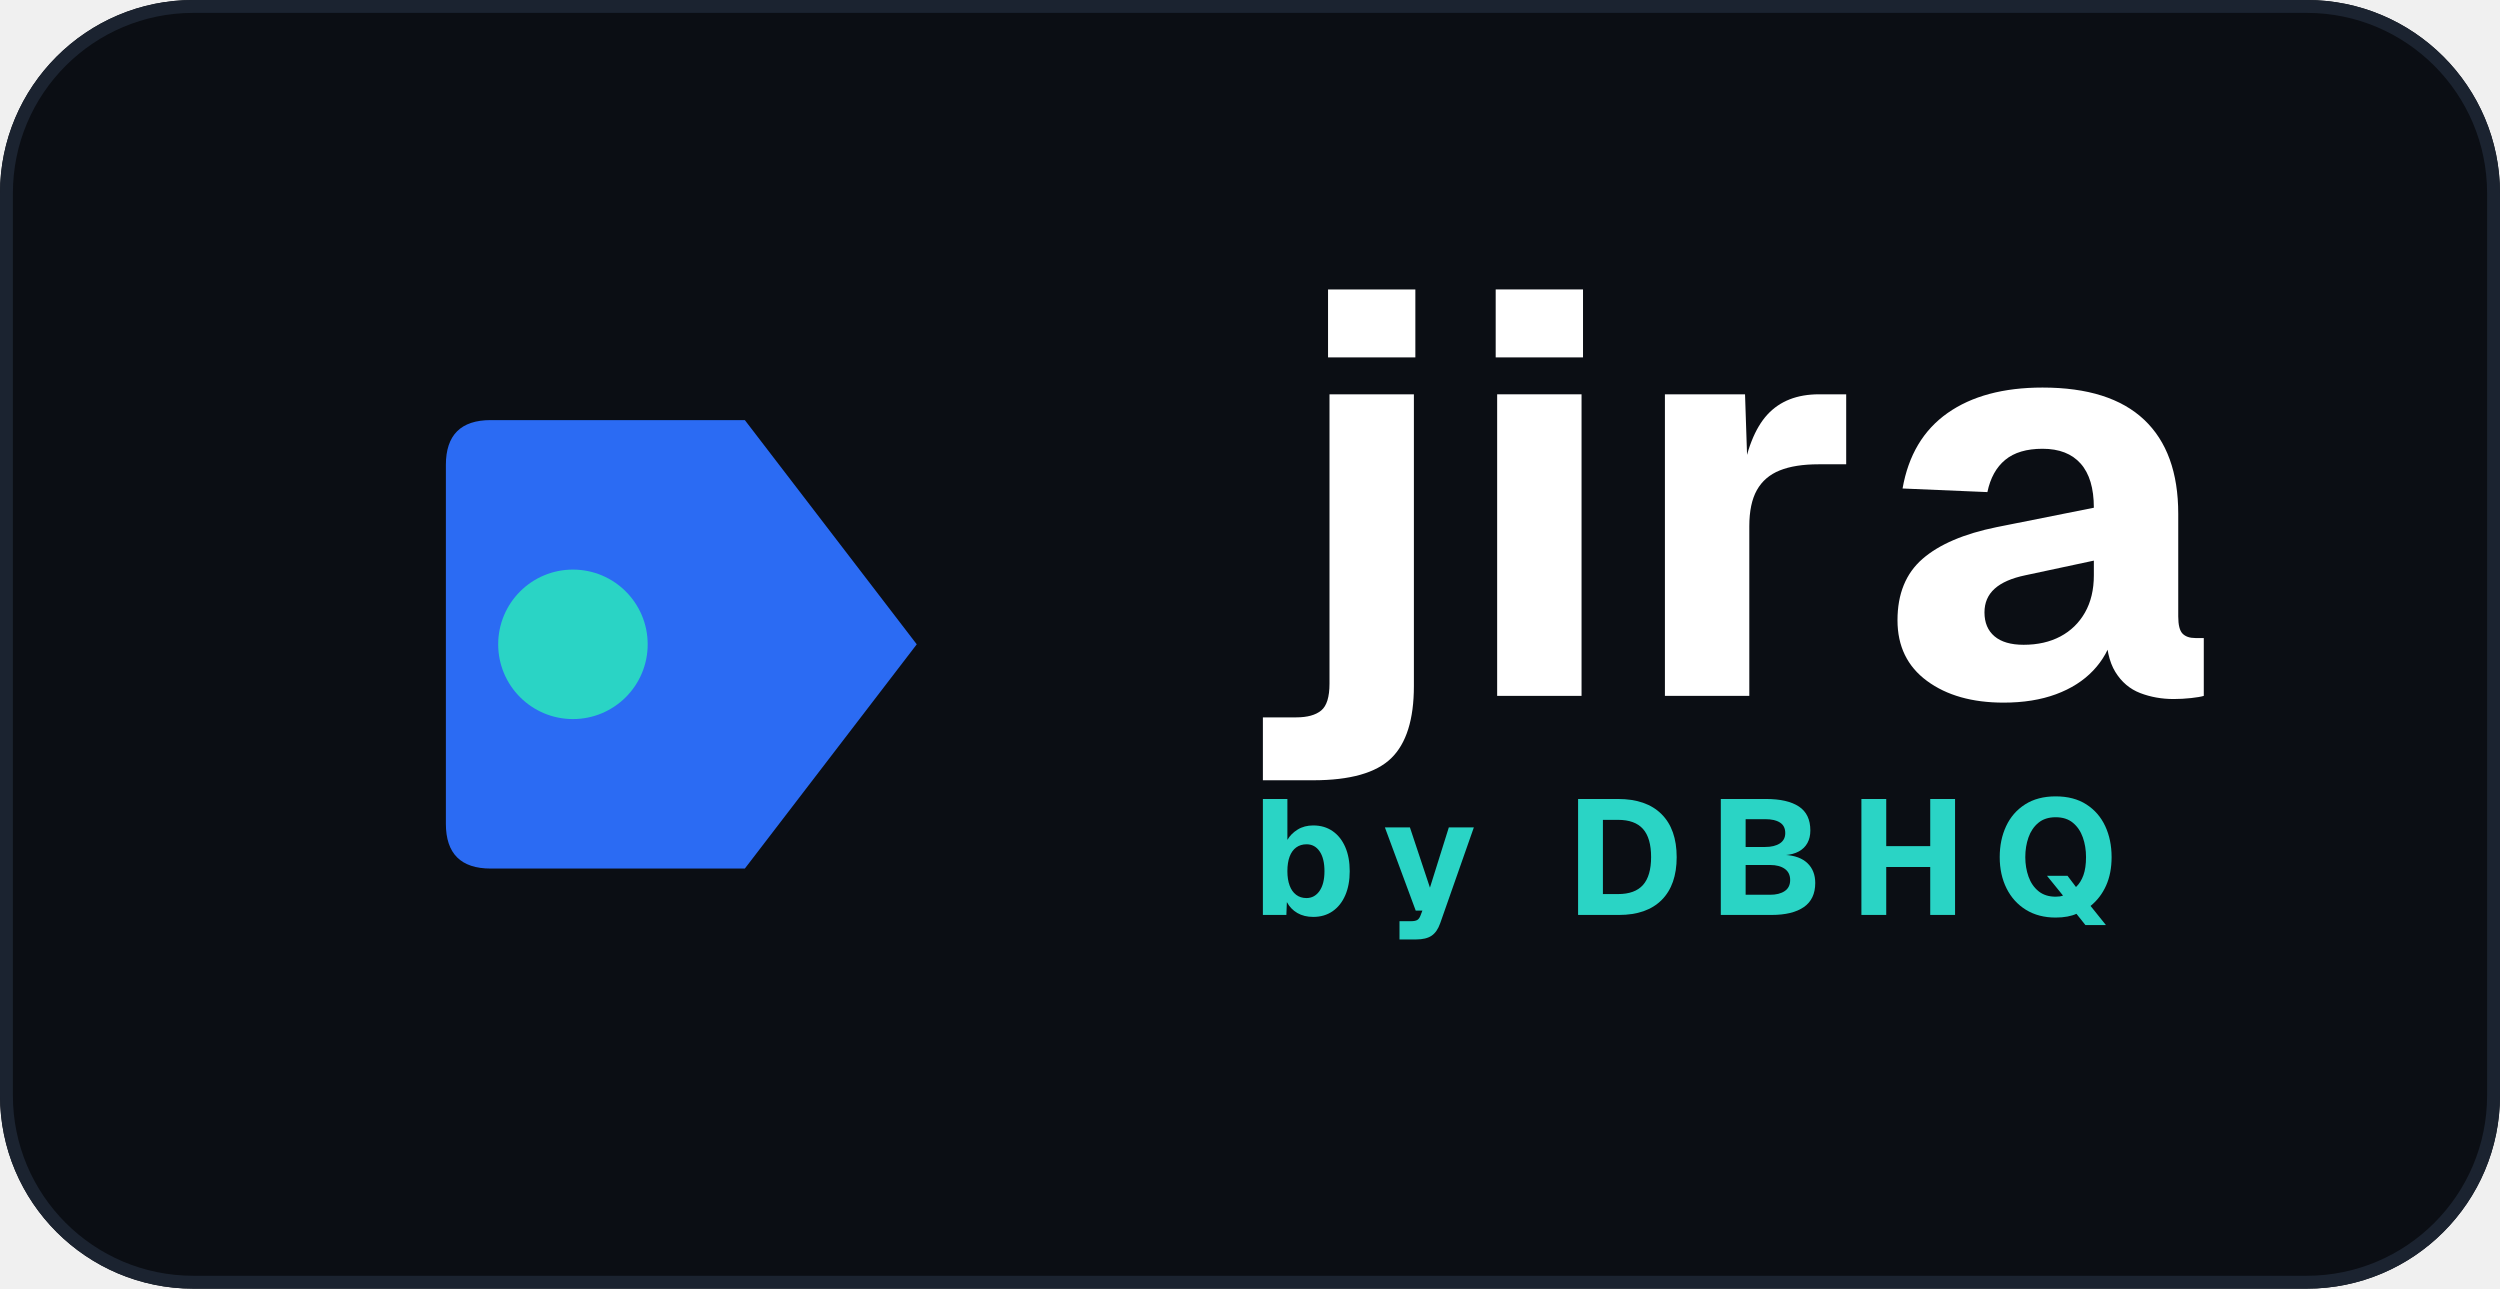
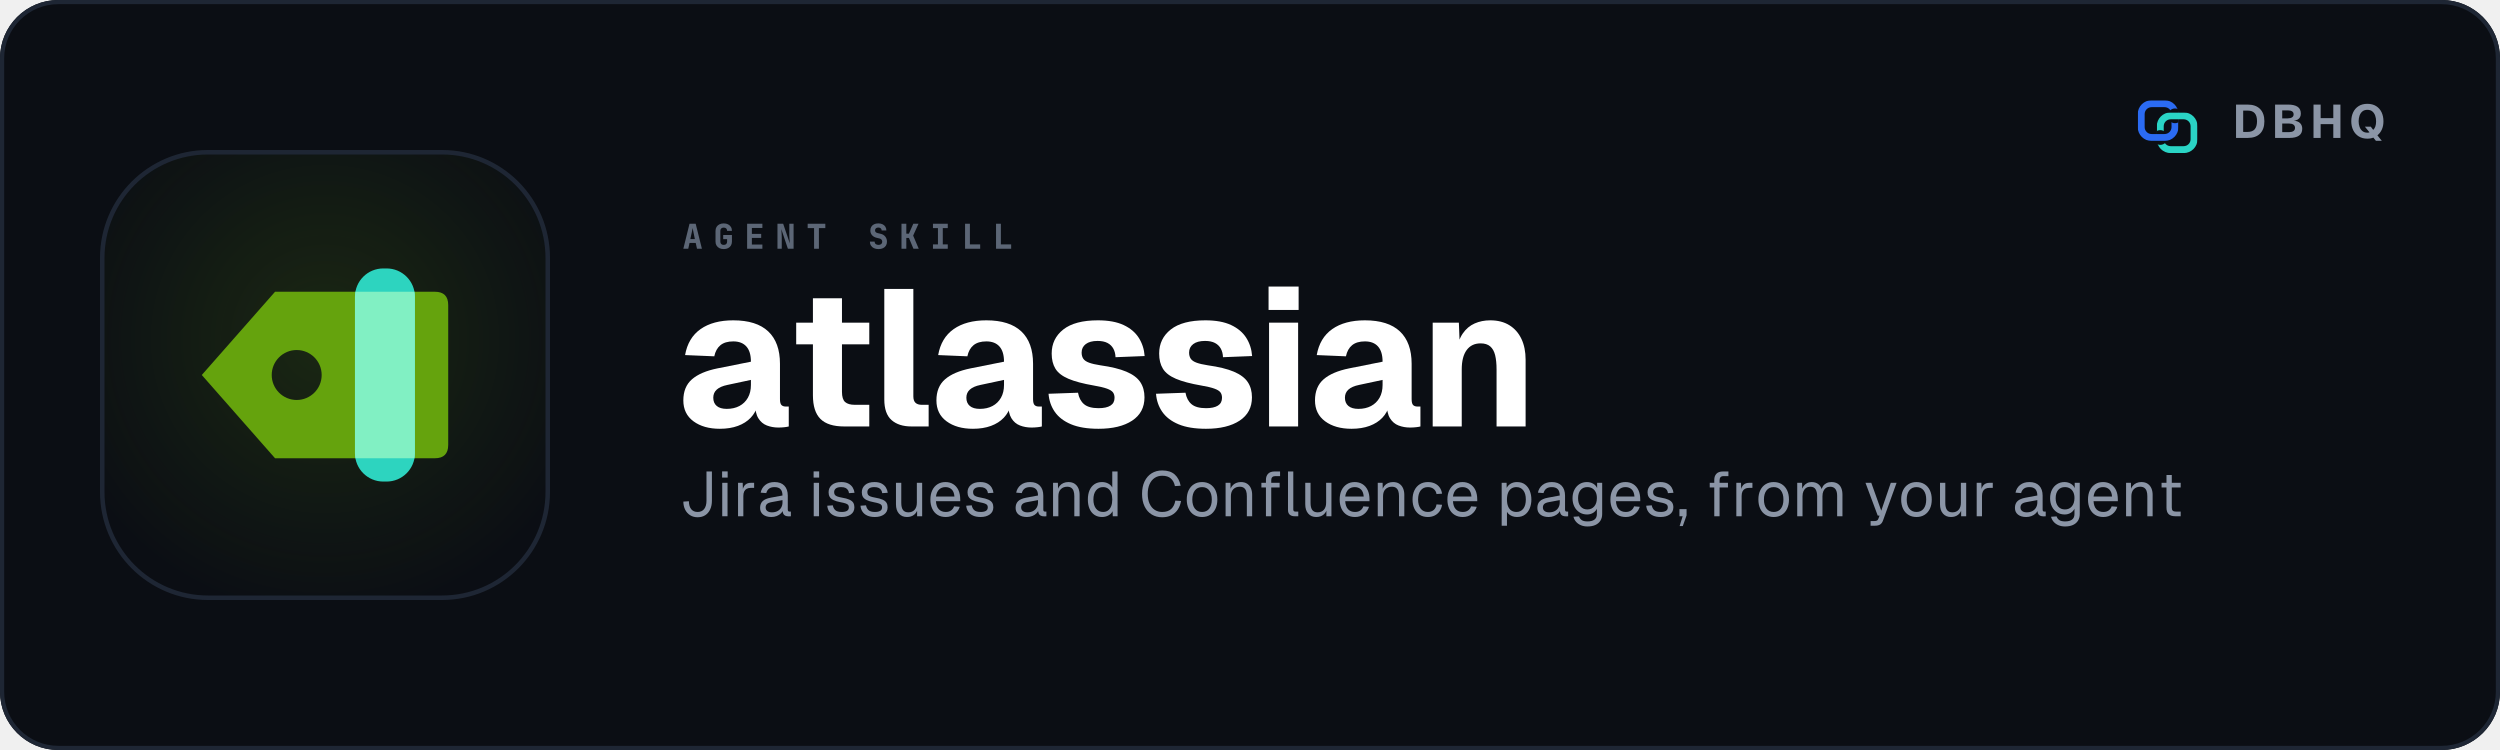
- <svg xmlns="http://www.w3.org/2000/svg" width="388" height="200" viewBox="0 0 388 200">
-   <rect width="388" height="200" rx="30" fill="#0B0E14" />
-   <rect x="1" y="1" width="386" height="198" rx="29" fill="none" stroke="#1B2330" stroke-width="2" />
-   <g transform="translate(46,42.0) scale(0.58)">
-     <path d="M52,40 H120 L166,100 L120,160 H52 Q40,160 40,148 V52 Q40,40 52,40 Z" fill="#2B6BF3" />
-     <circle cx="74" cy="100" r="20" fill="#2AD4C5" />
-   </g>
-   <g transform="translate(196,108)">
-     <g fill="#FFFFFF" transform="translate(0.227,0) scale(0.08732,-0.08732)">
-       <g transform="translate(0.00,0)">
-         <path d="M-2.6 -150V-38.202H56.599Q86.199 -38.202 100.999 -26.002Q115.799 -13.802 115.799 21.598V536H265.797V17.598Q265.797 -71.601 225.497 -110.8Q185.197 -150 86.798 -150ZM113.199 601.6V722.4H268.396V601.6Z" />
-       </g>
-       <g transform="translate(348.18,0)">
+ <svg xmlns="http://www.w3.org/2000/svg" viewBox="0 0 1200 360" width="1200" height="360">
+   <path d="M28,0 H1172 A28,28 0 0 1 1200,28 V332 A28,28 0 0 1 1172,360 H28 A28,28 0 0 1 0,332 V28 A28,28 0 0 1 28,0 Z" fill="#0B0E14" />
+   <path d="M28,1 H1172 A27,27 0 0 1 1199,28 V332 A27,27 0 0 1 1172,359 H28 A27,27 0 0 1 1,332 V28 A27,27 0 0 1 28,1 Z" fill="none" stroke="#1E2634" stroke-width="2" />
+   <g transform="translate(48,72.0) scale(1.08)">
+     <defs>
+       <radialGradient id="bloom-5624" cx="0.5" cy="0.42" r="0.62">
+         <stop offset="0" stop-color="#65A30D" stop-opacity="0.172" />
+         <stop offset="1" stop-color="#65A30D" stop-opacity="0" />
+       </radialGradient>
+     </defs>
+     <path d="M48,0 H152 A48,48 0 0 1 200,48 V152 A48,48 0 0 1 152,200 H48 A48,48 0 0 1 0,152 V48 A48,48 0 0 1 48,0 Z" fill="#0B0E14" />
+     <path d="M48,0 H152 A48,48 0 0 1 200,48 V152 A48,48 0 0 1 152,200 H48 A48,48 0 0 1 0,152 V48 A48,48 0 0 1 48,0 Z" fill="url(#bloom-5624)" />
+     <path d="M48,1 H152 A47,47 0 0 1 199,48 V152 A47,47 0 0 1 152,199 H48 A47,47 0 0 1 1,152 V48 A47,47 0 0 1 48,1 Z" fill="none" stroke="#1E2634" stroke-width="2" />
+     <g transform="translate(26.0,26.0) scale(0.74)">
+       <defs>
+         <clipPath id="clip-5624">
+           <path fill-rule="evenodd" d="M26,100 L70,50 H166 Q174,50 174,58 V142 Q174,150 166,150 H70 Z M98,100 A15,15 0 1,1 68,100 A15,15 0 1,1 98,100 Z" fill="#000" />
+         </clipPath>
+       </defs>
+       <g>
+         <path fill-rule="evenodd" d="M26,100 L70,50 H166 Q174,50 174,58 V142 Q174,150 166,150 H70 Z M98,100 A15,15 0 1,1 68,100 A15,15 0 1,1 98,100 Z" fill="#65A30D" />
+       </g>
+       <path d="M135,36 H137 A17,17 0 0 1 154,53 V147 A17,17 0 0 1 137,164 H135 A17,17 0 0 1 118,147 V53 A17,17 0 0 1 135,36 Z" fill="#2DD4BF" />
+       <g clip-path="url(#clip-5624)">
+         <path d="M135,36 H137 A17,17 0 0 1 154,53 V147 A17,17 0 0 1 137,164 H135 A17,17 0 0 1 118,147 V53 A17,17 0 0 1 135,36 Z" fill="#81F0C3" />
+       </g>
+     </g>
+   </g>
+   <g transform="translate(328,119.4)">
+     <g fill="#5C6676" transform="translate(-0.473,0) scale(0.01644,-0.01644)">
+       <g transform="translate(0.00,0)">
+         <path d="M28.766 0 209.423 730H389.029L571.234 0H427.573L390.615 169.368H209.535L172.577 0ZM233.481 282.74H365.67L327.506 466.122Q319.151 508.038 311.425 546.367Q303.699 584.695 300 604.49Q296.301 584.695 289.425 546.791Q282.548 508.887 273.343 467.122Z" />
+       </g>
+       <g transform="translate(904.17,0)">
+         <path d="M304.425 -10Q232.054 -10 178.034 17.123Q124.013 44.247 94.115 93.446Q64.218 142.644 64.218 208.494V521.506Q64.218 588.356 94.115 637.054Q124.013 685.753 178.034 712.877Q232.054 740 304.425 740Q376.795 740 430.316 712.801Q483.837 685.603 513.659 637.096Q543.481 588.59 543.481 521.506H402.519Q402.519 568.218 376.656 592.799Q350.793 617.381 303.842 617.381Q256.891 617.381 231.035 592.702Q205.18 568.023 205.18 521.657V208.494Q205.18 162.697 231.035 137.583Q256.891 112.468 303.842 112.468Q350.793 112.468 376.656 137.583Q402.519 162.697 402.519 208.494V281.314H288.494V401.535H543.481V208.494Q543.481 142.442 513.659 93.42Q483.837 44.397 430.316 17.199Q376.795 -10 304.425 -10Z" />
+       </g>
+       <g transform="translate(1808.33,0)">
+         <path d="M83.013 0V730H528.494V607.23H221.276V433.891H493.494V316.519H221.276V122.77H528.494V0Z" />
+       </g>
+       <g transform="translate(2712.50,0)">
+         <path d="M64.519 0V730H231.234L425.356 155.962Q422.506 191.154 418.732 237.847Q414.958 284.539 412.609 331.834Q410.26 379.129 410.26 413.43V730H535.481V0H368.766L176.494 574.038Q179.343 543.243 182.192 500.373Q185.042 457.503 187.391 413.181Q189.74 368.858 189.74 333.557V0Z" />
+       </g>
+       <g transform="translate(3616.67,0)">
+         <path d="M229.519 0V602.984H42.26V730H557.74V602.984H370.481V0Z" />
+       </g>
+       <g transform="translate(4520.83,0)">
+         <path d="" />
+       </g>
+       <g transform="translate(5425.00,0)">
+         <path d="M302.301 -10Q226.356 -10 169.609 16.699Q112.862 43.397 81.814 92.596Q50.766 141.795 50.766 208.494H188.33Q188.33 164.481 219.261 138.475Q250.192 112.468 302.301 112.468Q353.26 112.468 382.191 137.851Q411.122 163.234 411.122 205.096Q411.122 238.054 392.293 263.76Q373.465 289.465 337.109 298.067L244.795 320.573Q161.356 340.573 112.513 397.17Q63.67 453.766 63.67 532.26Q63.67 596.205 91.793 642.753Q119.917 689.301 172.437 714.651Q224.958 740 296.151 740Q368.343 740 420.939 714.651Q473.535 689.301 502.659 642.828Q531.782 596.356 531.782 533.41H394.218Q394.218 573.218 367.862 596.224Q341.506 619.23 296.151 619.23Q251.644 619.23 226.289 596.649Q200.933 574.067 200.933 536.808Q200.933 506.151 219.46 486.569Q237.987 466.987 271.891 458.535L367.205 435.878Q451.247 416.728 500.24 354.433Q549.234 292.138 549.234 205.096Q549.234 140.247 519.186 91.548Q489.138 42.849 433.542 16.425Q377.946 -10 302.301 -10Z" />
+       </g>
+       <g transform="translate(6329.17,0)">
+         <path d="M69.067 0V730H210.029V439.782H285.753L413.779 730H566.138L409.77 383.946L572.74 0H417.929L286.151 316.615H210.029V0Z" />
+       </g>
+       <g transform="translate(7233.33,0)">
+         <path d="M83.766 0V127.016H229.368V602.984H83.766V730H516.234V602.984H370.632V127.016H516.234V0Z" />
+       </g>
+       <g transform="translate(8137.50,0)">
+         <path d="M117.26 0V730H258.221V127.016H558.494V0Z" />
+       </g>
+       <g transform="translate(9041.67,0)">
+         <path d="M117.26 0V730H258.221V127.016H558.494V0Z" />
+       </g>
+     </g>
+   </g>
+   <g transform="translate(328,204.7)">
+     <g fill="#FFFFFF" transform="translate(-3.421,0) scale(0.09296,-0.09296)">
+       <g transform="translate(0.00,0)">
+         <path d="M225.4 -12Q141.6 -12 89.2 26.6Q36.8 65.2 36.8 134.4Q36.8 204.8 81.3 243.5Q125.8 282.2 213.4 300L385.801 334.4Q385.801 386.4 362.4 412.801Q339 439.201 294.599 439.201Q252.199 439.201 228.298 419.501Q204.398 399.801 196.598 362.2L45.8 368.6Q61.4 457.4 125.8 502.7Q190.2 548 294.599 548Q414.598 548 475.198 490.8Q535.798 433.6 535.798 323.6V141.199Q535.798 118.399 543.498 110.599Q551.198 102.799 566.198 102.799H581.198V0Q574.198 -2.2 558.598 -3.9Q542.999 -5.6 527.599 -5.6Q495.799 -5.6 468.199 5Q440.599 15.6 423.999 42.5Q407.4 69.4 407.4 118.4L419.8 108Q410.4 72.2 384.6 45Q358.8 17.8 318.5 2.9Q278.2 -12 225.4 -12ZM260.999 90.799Q298.399 90.799 326.3 105.599Q354.2 120.399 370 148.1Q385.801 175.8 385.801 214.4V240.401L264.198 214.4Q227.598 206.8 209.498 190.5Q191.398 174.2 191.398 148.4Q191.398 120.999 209.198 105.899Q226.998 90.799 260.999 90.799Z" />
+       </g>
+       <g transform="translate(578.94,0)">
+         <path d="M288.399 0Q205 0 166 38.7Q127 77.4 127 161.199V661.8H276.998V178.798Q276.998 140.398 293.298 126.098Q309.598 111.798 343.198 111.798H417.998V0ZM40.601 424.201V536H417.998V424.201Z" />
+       </g>
+       <g transform="translate(1008.88,0)">
+         <path d="M205.599 0Q140.4 0 103 33Q65.601 65.999 65.601 139.598V710H215.598V155.598Q215.598 132.398 226.798 122.098Q237.998 111.798 258.797 111.798H294.598V0Z" />
+       </g>
+       <g transform="translate(1306.82,0)">
+         <path d="M225.4 -12Q141.6 -12 89.2 26.6Q36.8 65.2 36.8 134.4Q36.8 204.8 81.3 243.5Q125.8 282.2 213.4 300L385.801 334.4Q385.801 386.4 362.4 412.801Q339 439.201 294.599 439.201Q252.199 439.201 228.298 419.501Q204.398 399.801 196.598 362.2L45.8 368.6Q61.4 457.4 125.8 502.7Q190.2 548 294.599 548Q414.598 548 475.198 490.8Q535.798 433.6 535.798 323.6V141.199Q535.798 118.399 543.498 110.599Q551.198 102.799 566.198 102.799H581.198V0Q574.198 -2.2 558.598 -3.9Q542.999 -5.6 527.599 -5.6Q495.799 -5.6 468.199 5Q440.599 15.6 423.999 42.5Q407.4 69.4 407.4 118.4L419.8 108Q410.4 72.2 384.6 45Q358.8 17.8 318.5 2.9Q278.2 -12 225.4 -12ZM260.999 90.799Q298.399 90.799 326.3 105.599Q354.2 120.399 370 148.1Q385.801 175.8 385.801 214.4V240.401L264.198 214.4Q227.598 206.8 209.498 190.5Q191.398 174.2 191.398 148.4Q191.398 120.999 209.198 105.899Q226.998 90.799 260.999 90.799Z" />
+       </g>
+       <g transform="translate(1885.76,0)">
+         <path d="M294.599 -12Q208.4 -12 152.9 11.3Q97.4 34.6 69.1 75.4Q40.8 116.2 36.8 168.8L188.998 174.2Q195.798 135.8 220.098 115.099Q244.398 94.399 295.199 94.399Q335.4 94.399 356.5 107.699Q377.6 120.999 377.6 148Q377.6 164.8 369.6 175.8Q361.6 186.8 338.7 195.2Q315.8 203.6 271.399 211.2Q187.2 225.8 139.5 246.2Q91.8 266.6 72.4 298.1Q53 329.6 53 376.4Q53 453.4 113 500.7Q173 548 291.799 548Q372.599 548 424.298 523.8Q475.998 499.6 502.598 457.9Q529.198 416.2 532.998 363.6L382.6 357.6Q381.8 382.6 371.5 401.6Q361.2 420.601 341.2 431.101Q321.199 441.601 289.799 441.601Q250.198 441.601 228.898 425.301Q207.598 409 207.598 381.6Q207.598 362.2 216.298 349.6Q224.998 337 246.398 329.199Q267.798 321.399 304.199 315.799Q388.798 303.999 438.798 282.799Q488.798 261.599 510.498 229.099Q532.198 196.599 532.198 150.4Q532.198 72 468.498 30Q404.798 -12 294.599 -12Z" />
+       </g>
+       <g transform="translate(2440.70,0)">
+         <path d="M294.599 -12Q208.4 -12 152.9 11.3Q97.4 34.6 69.1 75.4Q40.8 116.2 36.8 168.8L188.998 174.2Q195.798 135.8 220.098 115.099Q244.398 94.399 295.199 94.399Q335.4 94.399 356.5 107.699Q377.6 120.999 377.6 148Q377.6 164.8 369.6 175.8Q361.6 186.8 338.7 195.2Q315.8 203.6 271.399 211.2Q187.2 225.8 139.5 246.2Q91.8 266.6 72.4 298.1Q53 329.6 53 376.4Q53 453.4 113 500.7Q173 548 291.799 548Q372.599 548 424.298 523.8Q475.998 499.6 502.598 457.9Q529.198 416.2 532.998 363.6L382.6 357.6Q381.8 382.6 371.5 401.6Q361.2 420.601 341.2 431.101Q321.199 441.601 289.799 441.601Q250.198 441.601 228.898 425.301Q207.598 409 207.598 381.6Q207.598 362.2 216.298 349.6Q224.998 337 246.398 329.199Q267.798 321.399 304.199 315.799Q388.798 303.999 438.798 282.799Q488.798 261.599 510.498 229.099Q532.198 196.599 532.198 150.4Q532.198 72 468.498 30Q404.798 -12 294.599 -12Z" />
+       </g>
+       <g transform="translate(2995.64,0)">
        <path d="M65.601 0V536H215.598V0ZM63.001 601.6V722.4H218.198V601.6Z" />
      </g>
-       <g transform="translate(646.35,0)">
-         <path d="M65.601 0V536H207.998L213.198 380.401L201.598 382.801Q214.598 464 247.798 500Q280.998 536 339.398 536H387.798V411.602H338.598Q296.798 411.602 269.698 400.701Q242.598 389.801 229.098 365.801Q215.598 341.801 215.598 301.401V0Z" />
-       </g>
-       <g transform="translate(1088.53,0)">
+       <g transform="translate(3261.58,0)">
        <path d="M225.4 -12Q141.6 -12 89.2 26.6Q36.8 65.2 36.8 134.4Q36.8 204.8 81.3 243.5Q125.8 282.2 213.4 300L385.801 334.4Q385.801 386.4 362.4 412.801Q339 439.201 294.599 439.201Q252.199 439.201 228.298 419.501Q204.398 399.801 196.598 362.2L45.8 368.6Q61.4 457.4 125.8 502.7Q190.2 548 294.599 548Q414.598 548 475.198 490.8Q535.798 433.6 535.798 323.6V141.199Q535.798 118.399 543.498 110.599Q551.198 102.799 566.198 102.799H581.198V0Q574.198 -2.2 558.598 -3.9Q542.999 -5.6 527.599 -5.6Q495.799 -5.6 468.199 5Q440.599 15.6 423.999 42.5Q407.4 69.4 407.4 118.4L419.8 108Q410.4 72.2 384.6 45Q358.8 17.8 318.5 2.9Q278.2 -12 225.4 -12ZM260.999 90.799Q298.399 90.799 326.3 105.599Q354.2 120.399 370 148.1Q385.801 175.8 385.801 214.4V240.401L264.198 214.4Q227.598 206.8 209.498 190.5Q191.398 174.2 191.398 148.4Q191.398 120.999 209.198 105.899Q226.998 90.799 260.999 90.799Z" />
      </g>
-     </g>
-   </g>
-   <g transform="translate(196,142)">
-     <g fill="#2AD4C5" transform="translate(-1.663,0) scale(0.02535,-0.02535)">
-       <g transform="translate(0.00,0)">
-         <path d="M373.998 -12Q317.798 -12 276.598 11.9Q235.398 35.8 212.398 78.8L209.398 0H65.601V710H215.598V459.6Q237.398 497.4 278.198 522.7Q318.998 548 373.998 548Q442.198 548 492.298 513.4Q542.398 478.8 569.798 415.9Q597.198 353 597.198 268Q597.198 183 569.798 120.1Q542.398 57.2 492.298 22.6Q442.198 -12 373.998 -12ZM332.399 103.399Q382 103.399 412.3 146.799Q442.601 190.199 442.601 268Q442.601 346.2 412.9 389.401Q383.2 432.601 333.199 432.601Q296.199 432.601 269.599 413.301Q242.998 394.001 229.298 357.201Q215.598 320.4 215.598 268Q215.598 217 229.298 179.999Q242.998 142.999 269.399 123.199Q295.799 103.399 332.399 103.399Z" />
-       </g>
-       <g transform="translate(791.78,0)">
-         <path d="M110.2 -150V-38.202H181.399Q206.999 -38.202 219.299 -30.602Q231.599 -23.001 238.599 -4.001L250.4 26.799H209.4L20.8 536H173.998L296.599 167.197L412.2 536H565.398L359.398 -50.801Q340.798 -104 306.898 -127Q272.998 -150 212.198 -150Z" />
-       </g>
-       <g transform="translate(1535.56,0)">
-         <path d="" />
-       </g>
-       <g transform="translate(1921.33,0)">
+       <g transform="translate(3840.52,0)">
+         <path d="M65.601 0V536H200.798L206.798 378.801L188.398 383.601Q195.999 443.8 220.699 479.7Q245.399 515.6 282.099 531.8Q318.798 548 362.798 548Q420.798 548 461.498 522.8Q502.198 497.6 523.798 452.1Q545.398 406.6 545.398 344.6V0H395.401V294.801Q395.401 337.801 388.101 367.701Q380.801 397.601 362.7 413.302Q344.6 429.002 313 429.002Q266.399 429.002 240.998 394.401Q215.598 359.801 215.598 294.801V0Z" />
+       </g>
+     </g>
+   </g>
+   <g transform="translate(328,247.8)">
+     <g fill="#8B95A6" transform="translate(-2.029,0) scale(0.03028,-0.03028)">
+       <g transform="translate(0.00,0)">
+         <path d="M293 -16Q227 -16 176.0 15.5Q125 47 96.5 103.0Q68 159 67 232L155 238Q156 156 192.0 112.0Q228 68 293 68Q361 68 397.5 115.0Q434 162 434 248V710H520V248Q520 167 492.0 107.5Q464 48 413.5 16.0Q363 -16 293 -16Z" />
+       </g>
+       <g transform="translate(603.60,0)">
+         <path d="M80 0V530H164V0ZM78 613V711H166V613Z" />
+       </g>
+       <g transform="translate(854.21,0)">
+         <path d="M80 0V530H154L158 396L150 399Q160 467 193.5 498.5Q227 530 283 530H335V450H284Q244 450 217.5 435.5Q191 421 177.5 392.5Q164 364 164 320V0Z" />
+       </g>
+       <g transform="translate(1239.81,0)">
+         <path d="M223 -12Q141 -12 92.5 26.0Q44 64 44 132Q44 200 84.0 239.0Q124 278 211 294L399 329Q399 396 367.5 429.0Q336 462 273 462Q218 462 186.0 437.5Q154 413 142 367L53 374Q68 449 125.5 495.5Q183 542 273 542Q375 542 429.0 484.5Q483 427 483 326V107Q483 89 489.5 81.5Q496 74 511 74H532V0Q528 -1 519.0 -1.5Q510 -2 500 -2Q464 -2 441.5 9.5Q419 21 409.0 45.5Q399 70 399 110L409 108Q402 74 375.0 46.5Q348 19 308.0 3.5Q268 -12 223 -12ZM231 62Q284 62 321.5 82.5Q359 103 379.0 138.5Q399 174 399 218V256L227 224Q173 214 152.5 193.5Q132 173 132 140Q132 103 158.5 82.5Q185 62 231 62Z" />
+       </g>
+       <g transform="translate(1797.42,0)">
+         <path d="" />
+       </g>
+       <g transform="translate(2054.02,0)">
+         <path d="M80 0V530H164V0ZM78 613V711H166V613Z" />
+       </g>
+       <g transform="translate(2304.63,0)">
+         <path d="M273 -12Q200 -12 150.5 11.0Q101 34 74.5 74.5Q48 115 44 167L132 173Q140 125 171.5 96.5Q203 68 273 68Q327 68 356.5 85.5Q386 103 386 142Q386 163 376.5 177.0Q367 191 339.0 201.5Q311 212 257 222Q183 236 141.0 257.0Q99 278 82.0 308.0Q65 338 65 380Q65 451 117.5 496.5Q170 542 266 542Q336 542 380.5 517.5Q425 493 448.0 454.0Q471 415 476 372L388 366Q386 391 373.0 413.0Q360 435 334.0 448.5Q308 462 264 462Q207 462 180.0 440.0Q153 418 153 384Q153 358 163.5 341.5Q174 325 200.5 314.5Q227 304 273 296Q351 283 395.0 263.0Q439 243 456.5 213.5Q474 184 474 142Q474 69 417.5 28.5Q361 -12 273 -12Z" />
+       </g>
+       <g transform="translate(2831.23,0)">
+         <path d="M273 -12Q200 -12 150.5 11.0Q101 34 74.5 74.5Q48 115 44 167L132 173Q140 125 171.5 96.5Q203 68 273 68Q327 68 356.5 85.5Q386 103 386 142Q386 163 376.5 177.0Q367 191 339.0 201.5Q311 212 257 222Q183 236 141.0 257.0Q99 278 82.0 308.0Q65 338 65 380Q65 451 117.5 496.5Q170 542 266 542Q336 542 380.5 517.5Q425 493 448.0 454.0Q471 415 476 372L388 366Q386 391 373.0 413.0Q360 435 334.0 448.5Q308 462 264 462Q207 462 180.0 440.0Q153 418 153 384Q153 358 163.5 341.5Q174 325 200.5 314.5Q227 304 273 296Q351 283 395.0 263.0Q439 243 456.5 213.5Q474 184 474 142Q474 69 417.5 28.5Q361 -12 273 -12Z" />
+       </g>
+       <g transform="translate(3357.84,0)">
+         <path d="M254 -12Q175 -12 127.5 41.5Q80 95 80 189V530H164V212Q164 135 191.5 98.5Q219 62 276 62Q339 62 375.0 102.5Q411 143 411 214V530H495V0H415V131L428 124Q412 59 367.0 23.5Q322 -12 254 -12Z" />
+       </g>
+       <g transform="translate(3939.44,0)">
+         <path d="M287 -12Q212 -12 157.5 22.0Q103 56 73.5 118.5Q44 181 44 265Q44 349 73.5 411.0Q103 473 156.5 507.5Q210 542 283 542Q352 542 405.0 509.5Q458 477 487.5 415.0Q517 353 517 264V239H132Q137 154 177.5 111.0Q218 68 287 68Q339 68 372.5 92.5Q406 117 419 157L509 150Q488 79 429.5 33.5Q371 -12 287 -12ZM132 313H425Q419 390 380.5 426.0Q342 462 283 462Q222 462 182.5 424.5Q143 387 132 313Z" />
+       </g>
+       <g transform="translate(4507.05,0)">
+         <path d="M273 -12Q200 -12 150.5 11.0Q101 34 74.5 74.5Q48 115 44 167L132 173Q140 125 171.5 96.5Q203 68 273 68Q327 68 356.5 85.5Q386 103 386 142Q386 163 376.5 177.0Q367 191 339.0 201.5Q311 212 257 222Q183 236 141.0 257.0Q99 278 82.0 308.0Q65 338 65 380Q65 451 117.5 496.5Q170 542 266 542Q336 542 380.5 517.5Q425 493 448.0 454.0Q471 415 476 372L388 366Q386 391 373.0 413.0Q360 435 334.0 448.5Q308 462 264 462Q207 462 180.0 440.0Q153 418 153 384Q153 358 163.5 341.5Q174 325 200.5 314.5Q227 304 273 296Q351 283 395.0 263.0Q439 243 456.5 213.5Q474 184 474 142Q474 69 417.5 28.5Q361 -12 273 -12Z" />
+       </g>
+       <g transform="translate(5033.65,0)">
+         <path d="" />
+       </g>
+       <g transform="translate(5290.26,0)">
+         <path d="M223 -12Q141 -12 92.5 26.0Q44 64 44 132Q44 200 84.0 239.0Q124 278 211 294L399 329Q399 396 367.5 429.0Q336 462 273 462Q218 462 186.0 437.5Q154 413 142 367L53 374Q68 449 125.5 495.5Q183 542 273 542Q375 542 429.0 484.5Q483 427 483 326V107Q483 89 489.5 81.5Q496 74 511 74H532V0Q528 -1 519.0 -1.5Q510 -2 500 -2Q464 -2 441.5 9.5Q419 21 409.0 45.5Q399 70 399 110L409 108Q402 74 375.0 46.5Q348 19 308.0 3.5Q268 -12 223 -12ZM231 62Q284 62 321.5 82.5Q359 103 379.0 138.5Q399 174 399 218V256L227 224Q173 214 152.5 193.5Q132 173 132 140Q132 103 158.5 82.5Q185 62 231 62Z" />
+       </g>
+       <g transform="translate(5847.86,0)">
+         <path d="M80 0V530H157L160 395L150 404Q160 451 185.0 481.5Q210 512 245.5 527.0Q281 542 322 542Q383 542 422.5 515.0Q462 488 481.5 442.5Q501 397 501 341V0H417V317Q417 366 405.5 399.5Q394 433 369.0 450.5Q344 468 304 468Q243 468 203.5 429.5Q164 391 164 317V0Z" />
+       </g>
+       <g transform="translate(6435.47,0)">
+         <path d="M268 -12Q199 -12 148.5 22.0Q98 56 71.0 118.0Q44 180 44 265Q44 350 71.0 412.0Q98 474 148.5 508.0Q199 542 268 542Q321 542 365.0 519.5Q409 497 431 456V710H515V0H439L436 80Q414 37 369.0 12.5Q324 -12 268 -12ZM285 68Q332 68 364.5 92.0Q397 116 414.0 160.5Q431 205 431 265Q431 327 414.0 371.0Q397 415 364.5 438.5Q332 462 285 462Q215 462 173.5 409.5Q132 357 132 265Q132 174 173.5 121.0Q215 68 285 68Z" />
+       </g>
+       <g transform="translate(7037.07,0)">
+         <path d="" />
+       </g>
+       <g transform="translate(7293.67,0)">
+         <path d="M364 -16Q269 -16 197.0 28.5Q125 73 85.0 156.0Q45 239 45 354Q45 469 85.0 552.5Q125 636 197.0 681.0Q269 726 364 726Q493 726 564.0 661.0Q635 596 657 484L566 478Q551 554 502.0 598.0Q453 642 364 642Q296 642 244.5 607.5Q193 573 164.0 508.5Q135 444 135 354Q135 264 164.0 200.0Q193 136 244.5 102.0Q296 68 364 68Q457 68 508.0 116.5Q559 165 572 248L663 242Q650 165 612.0 107.0Q574 49 511.5 16.5Q449 -16 364 -16Z" />
+       </g>
+       <g transform="translate(8003.28,0)">
+         <path d="M287 -12Q214 -12 159.0 22.0Q104 56 74.0 118.5Q44 181 44 265Q44 350 74.0 412.0Q104 474 159.0 508.0Q214 542 287 542Q360 542 414.5 508.0Q469 474 499.0 412.0Q529 350 529 265Q529 181 499.0 118.5Q469 56 414.5 22.0Q360 -12 287 -12ZM287 68Q360 68 400.5 120.5Q441 173 441 265Q441 357 400.5 409.5Q360 462 287 462Q214 462 173.0 409.5Q132 357 132 265Q132 173 173.0 120.5Q214 68 287 68Z" />
+       </g>
+       <g transform="translate(8582.88,0)">
+         <path d="M80 0V530H157L160 395L150 404Q160 451 185.0 481.5Q210 512 245.5 527.0Q281 542 322 542Q383 542 422.5 515.0Q462 488 481.5 442.5Q501 397 501 341V0H417V317Q417 366 405.5 399.5Q394 433 369.0 450.5Q344 468 304 468Q243 468 203.5 429.5Q164 391 164 317V0Z" />
+       </g>
+       <g transform="translate(9170.49,0)">
+         <path d="M132 0V578Q132 637 166.0 673.5Q200 710 272 710H356V636H278Q247 636 231.5 619.0Q216 602 216 572V0ZM60 456V530H349V456Z" />
+       </g>
+       <g transform="translate(9572.09,0)">
+         <path d="M184 0Q138 0 109.0 24.0Q80 48 80 100V710H164V107Q164 91 172.5 82.5Q181 74 197 74H243V0Z" />
+       </g>
+       <g transform="translate(9845.70,0)">
+         <path d="M254 -12Q175 -12 127.5 41.5Q80 95 80 189V530H164V212Q164 135 191.5 98.5Q219 62 276 62Q339 62 375.0 102.5Q411 143 411 214V530H495V0H415V131L428 124Q412 59 367.0 23.5Q322 -12 254 -12Z" />
+       </g>
+       <g transform="translate(10427.30,0)">
+         <path d="M287 -12Q212 -12 157.5 22.0Q103 56 73.5 118.5Q44 181 44 265Q44 349 73.5 411.0Q103 473 156.5 507.5Q210 542 283 542Q352 542 405.0 509.5Q458 477 487.5 415.0Q517 353 517 264V239H132Q137 154 177.5 111.0Q218 68 287 68Q339 68 372.5 92.5Q406 117 419 157L509 150Q488 79 429.5 33.5Q371 -12 287 -12ZM132 313H425Q419 390 380.5 426.0Q342 462 283 462Q222 462 182.5 424.5Q143 387 132 313Z" />
+       </g>
+       <g transform="translate(10994.91,0)">
+         <path d="M80 0V530H157L160 395L150 404Q160 451 185.0 481.5Q210 512 245.5 527.0Q281 542 322 542Q383 542 422.5 515.0Q462 488 481.5 442.5Q501 397 501 341V0H417V317Q417 366 405.5 399.5Q394 433 369.0 450.5Q344 468 304 468Q243 468 203.5 429.5Q164 391 164 317V0Z" />
+       </g>
+       <g transform="translate(11582.51,0)">
+         <path d="M287 -12Q213 -12 158.5 22.0Q104 56 74.0 118.5Q44 181 44 265Q44 349 74.0 411.0Q104 473 158.5 507.5Q213 542 287 542Q348 542 395.5 520.5Q443 499 473.0 458.0Q503 417 512 358L424 352Q415 405 378.0 433.5Q341 462 287 462Q214 462 173.0 409.5Q132 357 132 265Q132 173 173.0 120.5Q214 68 287 68Q341 68 378.0 98.0Q415 128 424 188L512 182Q503 123 473.0 79.5Q443 36 395.5 12.0Q348 -12 287 -12Z" />
+       </g>
+       <g transform="translate(12135.12,0)">
+         <path d="M287 -12Q212 -12 157.5 22.0Q103 56 73.5 118.5Q44 181 44 265Q44 349 73.5 411.0Q103 473 156.5 507.5Q210 542 283 542Q352 542 405.0 509.5Q458 477 487.5 415.0Q517 353 517 264V239H132Q137 154 177.5 111.0Q218 68 287 68Q339 68 372.5 92.5Q406 117 419 157L509 150Q488 79 429.5 33.5Q371 -12 287 -12ZM132 313H425Q419 390 380.5 426.0Q342 462 283 462Q222 462 182.5 424.5Q143 387 132 313Z" />
+       </g>
+       <g transform="translate(12702.72,0)">
+         <path d="" />
+       </g>
+       <g transform="translate(12959.33,0)">
+         <path d="M80 -150V530H158L160 416L148 422Q168 481 214.5 511.5Q261 542 322 542Q401 542 451.5 503.0Q502 464 526.5 401.0Q551 338 551 265Q551 192 526.5 129.0Q502 66 451.5 27.0Q401 -12 322 -12Q281 -12 245.5 2.0Q210 16 185.5 41.0Q161 66 152 100L164 114V-150ZM314 68Q383 68 423.0 120.0Q463 172 463 265Q463 358 423.0 410.0Q383 462 314 462Q268 462 234.5 440.0Q201 418 182.5 374.0Q164 330 164 265Q164 200 182.0 156.0Q200 112 234.0 90.0Q268 68 314 68Z" />
+       </g>
+       <g transform="translate(13560.93,0)">
+         <path d="M223 -12Q141 -12 92.5 26.0Q44 64 44 132Q44 200 84.0 239.0Q124 278 211 294L399 329Q399 396 367.5 429.0Q336 462 273 462Q218 462 186.0 437.5Q154 413 142 367L53 374Q68 449 125.5 495.5Q183 542 273 542Q375 542 429.0 484.5Q483 427 483 326V107Q483 89 489.5 81.5Q496 74 511 74H532V0Q528 -1 519.0 -1.5Q510 -2 500 -2Q464 -2 441.5 9.5Q419 21 409.0 45.5Q399 70 399 110L409 108Q402 74 375.0 46.5Q348 19 308.0 3.5Q268 -12 223 -12ZM231 62Q284 62 321.5 82.5Q359 103 379.0 138.5Q399 174 399 218V256L227 224Q173 214 152.5 193.5Q132 173 132 140Q132 103 158.5 82.5Q185 62 231 62Z" />
+       </g>
+       <g transform="translate(14118.53,0)">
+         <path d="M281 -162Q224 -162 178.0 -143.0Q132 -124 101.0 -89.0Q70 -54 59 -8L147 -2Q159 -39 189.5 -60.5Q220 -82 281 -82Q353 -82 391.5 -53.0Q430 -24 430 34V120Q411 78 369.0 53.0Q327 28 275 28Q208 28 155.5 61.0Q103 94 73.5 152.0Q44 210 44 285Q44 361 73.0 418.5Q102 476 153.5 509.0Q205 542 271 542Q327 542 371.5 516.0Q416 490 434 446V530H514V36Q514 -26 486.0 -70.5Q458 -115 406.0 -138.5Q354 -162 281 -162ZM279 108Q347 108 388.0 155.5Q429 203 430 285Q431 340 412.5 379.5Q394 419 359.5 440.5Q325 462 279 462Q209 462 170.5 414.5Q132 367 132 285Q132 203 171.5 155.5Q211 108 279 108Z" />
+       </g>
+       <g transform="translate(14719.14,0)">
+         <path d="M287 -12Q212 -12 157.5 22.0Q103 56 73.5 118.5Q44 181 44 265Q44 349 73.5 411.0Q103 473 156.5 507.5Q210 542 283 542Q352 542 405.0 509.5Q458 477 487.5 415.0Q517 353 517 264V239H132Q137 154 177.5 111.0Q218 68 287 68Q339 68 372.5 92.5Q406 117 419 157L509 150Q488 79 429.5 33.5Q371 -12 287 -12ZM132 313H425Q419 390 380.5 426.0Q342 462 283 462Q222 462 182.5 424.5Q143 387 132 313Z" />
+       </g>
+       <g transform="translate(15286.74,0)">
+         <path d="M273 -12Q200 -12 150.5 11.0Q101 34 74.5 74.5Q48 115 44 167L132 173Q140 125 171.5 96.5Q203 68 273 68Q327 68 356.5 85.5Q386 103 386 142Q386 163 376.5 177.0Q367 191 339.0 201.5Q311 212 257 222Q183 236 141.0 257.0Q99 278 82.0 308.0Q65 338 65 380Q65 451 117.5 496.5Q170 542 266 542Q336 542 380.5 517.5Q425 493 448.0 454.0Q471 415 476 372L388 366Q386 391 373.0 413.0Q360 435 334.0 448.5Q308 462 264 462Q207 462 180.0 440.0Q153 418 153 384Q153 358 163.5 341.5Q174 325 200.5 314.5Q227 304 273 296Q351 283 395.0 263.0Q439 243 456.5 213.5Q474 184 474 142Q474 69 417.5 28.5Q361 -12 273 -12Z" />
+       </g>
+       <g transform="translate(15813.35,0)">
+         <path d="M47 -156 95 0H44V113H157V14L97 -156Z" />
+       </g>
+       <g transform="translate(16020.95,0)">
+         <path d="" />
+       </g>
+       <g transform="translate(16277.56,0)">
+         <path d="M132 0V578Q132 637 166.0 673.5Q200 710 272 710H356V636H278Q247 636 231.5 619.0Q216 602 216 572V0ZM60 456V530H349V456Z" />
+       </g>
+       <g transform="translate(16679.16,0)">
+         <path d="M80 0V530H154L158 396L150 399Q160 467 193.5 498.5Q227 530 283 530H335V450H284Q244 450 217.5 435.5Q191 421 177.5 392.5Q164 364 164 320V0Z" />
+       </g>
+       <g transform="translate(17064.77,0)">
+         <path d="M287 -12Q214 -12 159.0 22.0Q104 56 74.0 118.5Q44 181 44 265Q44 350 74.0 412.0Q104 474 159.0 508.0Q214 542 287 542Q360 542 414.5 508.0Q469 474 499.0 412.0Q529 350 529 265Q529 181 499.0 118.5Q469 56 414.5 22.0Q360 -12 287 -12ZM287 68Q360 68 400.5 120.5Q441 173 441 265Q441 357 400.5 409.5Q360 462 287 462Q214 462 173.0 409.5Q132 357 132 265Q132 173 173.0 120.5Q214 68 287 68Z" />
+       </g>
+       <g transform="translate(17644.37,0)">
+         <path d="M80 0V530H157L160 396L148 400Q157 444 179.5 475.5Q202 507 235.0 524.5Q268 542 308 542Q377 542 420.5 504.0Q464 466 475 398L459 399Q467 445 488.5 476.5Q510 508 544.0 525.0Q578 542 622 542Q679 542 718.0 518.5Q757 495 777.0 450.0Q797 405 797 341V0H713V323Q713 395 685.0 431.5Q657 468 602 468Q565 468 537.5 450.0Q510 432 495.0 398.5Q480 365 480 317V0H396V317Q396 388 371.0 428.0Q346 468 287 468Q250 468 222.5 450.0Q195 432 179.5 398.0Q164 364 164 317V0Z" />
+       </g>
+       <g transform="translate(18527.98,0)">
+         <path d="" />
+       </g>
+       <g transform="translate(18784.58,0)">
+         <path d="M103 -150V-76H164Q192 -76 205.5 -67.5Q219 -59 226 -40L245 10H216L22 530H114L272 88L423 530H515L300 -67Q285 -110 255.0 -130.0Q225 -150 172 -150Z" />
+       </g>
+       <g transform="translate(19328.19,0)">
+         <path d="M287 -12Q214 -12 159.0 22.0Q104 56 74.0 118.5Q44 181 44 265Q44 350 74.0 412.0Q104 474 159.0 508.0Q214 542 287 542Q360 542 414.5 508.0Q469 474 499.0 412.0Q529 350 529 265Q529 181 499.0 118.5Q469 56 414.5 22.0Q360 -12 287 -12ZM287 68Q360 68 400.5 120.5Q441 173 441 265Q441 357 400.5 409.5Q360 462 287 462Q214 462 173.0 409.5Q132 357 132 265Q132 173 173.0 120.5Q214 68 287 68Z" />
+       </g>
+       <g transform="translate(19907.79,0)">
+         <path d="M254 -12Q175 -12 127.5 41.5Q80 95 80 189V530H164V212Q164 135 191.5 98.5Q219 62 276 62Q339 62 375.0 102.5Q411 143 411 214V530H495V0H415V131L428 124Q412 59 367.0 23.5Q322 -12 254 -12Z" />
+       </g>
+       <g transform="translate(20489.40,0)">
+         <path d="M80 0V530H154L158 396L150 399Q160 467 193.5 498.5Q227 530 283 530H335V450H284Q244 450 217.5 435.5Q191 421 177.5 392.5Q164 364 164 320V0Z" />
+       </g>
+       <g transform="translate(20875.00,0)">
+         <path d="" />
+       </g>
+       <g transform="translate(21131.60,0)">
+         <path d="M223 -12Q141 -12 92.5 26.0Q44 64 44 132Q44 200 84.0 239.0Q124 278 211 294L399 329Q399 396 367.5 429.0Q336 462 273 462Q218 462 186.0 437.5Q154 413 142 367L53 374Q68 449 125.5 495.5Q183 542 273 542Q375 542 429.0 484.5Q483 427 483 326V107Q483 89 489.5 81.5Q496 74 511 74H532V0Q528 -1 519.0 -1.5Q510 -2 500 -2Q464 -2 441.5 9.5Q419 21 409.0 45.5Q399 70 399 110L409 108Q402 74 375.0 46.5Q348 19 308.0 3.5Q268 -12 223 -12ZM231 62Q284 62 321.5 82.5Q359 103 379.0 138.5Q399 174 399 218V256L227 224Q173 214 152.5 193.5Q132 173 132 140Q132 103 158.5 82.5Q185 62 231 62Z" />
+       </g>
+       <g transform="translate(21689.21,0)">
+         <path d="M281 -162Q224 -162 178.0 -143.0Q132 -124 101.0 -89.0Q70 -54 59 -8L147 -2Q159 -39 189.5 -60.5Q220 -82 281 -82Q353 -82 391.5 -53.0Q430 -24 430 34V120Q411 78 369.0 53.0Q327 28 275 28Q208 28 155.5 61.0Q103 94 73.5 152.0Q44 210 44 285Q44 361 73.0 418.5Q102 476 153.5 509.0Q205 542 271 542Q327 542 371.5 516.0Q416 490 434 446V530H514V36Q514 -26 486.0 -70.5Q458 -115 406.0 -138.5Q354 -162 281 -162ZM279 108Q347 108 388.0 155.5Q429 203 430 285Q431 340 412.5 379.5Q394 419 359.5 440.5Q325 462 279 462Q209 462 170.5 414.5Q132 367 132 285Q132 203 171.5 155.5Q211 108 279 108Z" />
+       </g>
+       <g transform="translate(22289.81,0)">
+         <path d="M287 -12Q212 -12 157.5 22.0Q103 56 73.5 118.5Q44 181 44 265Q44 349 73.5 411.0Q103 473 156.5 507.5Q210 542 283 542Q352 542 405.0 509.5Q458 477 487.5 415.0Q517 353 517 264V239H132Q137 154 177.5 111.0Q218 68 287 68Q339 68 372.5 92.5Q406 117 419 157L509 150Q488 79 429.5 33.5Q371 -12 287 -12ZM132 313H425Q419 390 380.5 426.0Q342 462 283 462Q222 462 182.5 424.5Q143 387 132 313Z" />
+       </g>
+       <g transform="translate(22857.42,0)">
+         <path d="M80 0V530H157L160 395L150 404Q160 451 185.0 481.5Q210 512 245.5 527.0Q281 542 322 542Q383 542 422.5 515.0Q462 488 481.5 442.5Q501 397 501 341V0H417V317Q417 366 405.5 399.5Q394 433 369.0 450.5Q344 468 304 468Q243 468 203.5 429.5Q164 391 164 317V0Z" />
+       </g>
+       <g transform="translate(23445.02,0)">
+         <path d="M274 0Q202 0 167.5 33.0Q133 66 133 136V654H217V138Q217 102 233.0 88.0Q249 74 282 74H358V0ZM55 456V530H358V456Z" />
+       </g>
+     </g>
+   </g>
+   <g transform="translate(1019.659,40) scale(0.208)">
+     <defs>
+       <mask id="maendorse">
+         <rect width="200" height="200" fill="white" />
+         <circle cx="126" cy="88" r="17" fill="black" />
+       </mask>
+       <mask id="mbendorse">
+         <rect width="200" height="200" fill="white" />
+         <circle cx="92" cy="138" r="17" fill="black" />
+       </mask>
+     </defs>
+     <g transform="translate(-9,-13)">
+       <g mask="url(#maendorse)">
+         <rect x="48" y="60" width="78" height="78" rx="24" fill="none" stroke="#2B6BF3" stroke-width="16" />
+       </g>
+       <g mask="url(#mbendorse)">
+         <rect x="92" y="88" width="78" height="78" rx="24" fill="none" stroke="#2AD4C5" stroke-width="16" />
+       </g>
+     </g>
+   </g>
+   <g transform="translate(1073.3,66.2)">
+     <g fill="#8B95A6" transform="translate(-1.668,0) scale(0.02254,-0.02254)">
+       <g transform="translate(0.00,0)">
        <path d="M74.001 0V710H318.6Q491.599 710 584.599 617.5Q677.599 525 677.599 354Q677.599 184 586.099 92.0Q494.599 0 324.6 0ZM225.998 127.798H318.6Q422.001 127.798 471.501 183.599Q521.002 239.399 521.002 354.6Q521.002 470.601 471.501 526.401Q422.001 582.202 318.6 582.202H225.998Z" />
      </g>
-       <g transform="translate(2795.11,0)">
+       <g transform="translate(831.38,0)">
        <path d="M74.001 0V710H350.399Q482.399 710 552.299 663.7Q622.199 617.4 622.199 517.2Q622.199 473 604.299 440.4Q586.398 407.8 551.798 388.9Q517.198 370 467.998 366.4L467.598 367.6Q557.398 362.2 604.798 316.7Q652.199 271.2 652.199 195.6Q652.199 96.8 582.599 48.4Q512.999 0 384.4 0ZM225.998 123.598H376.6Q431.601 123.598 465.101 146.099Q498.601 168.599 498.601 213.799Q498.601 259 465.401 282.4Q432.201 305.801 376.6 305.801H225.998ZM225.998 416.199H345.6Q402 416.199 435.301 437.9Q468.601 459.6 468.601 501.201Q468.601 545.201 436.201 565.801Q403.801 586.402 345.6 586.402H225.998Z" />
      </g>
-       <g transform="translate(3655.89,0)">
+       <g transform="translate(1649.75,0)">
        <path d="M74.001 0V710H225.998V373.4L158.599 421.199H562.801L495.402 373.4V710H647.399V0H495.402V340.6L562.801 293.401H158.599L225.998 340.6V0Z" />
      </g>
-       <g transform="translate(4534.67,0)">
+       <g transform="translate(2486.12,0)">
        <path d="M566.599 -61.8 511.799 7Q488.999 -3.6 456.399 -9.8Q423.799 -16 384.599 -16Q279.599 -16 202.7 31.4Q125.8 78.8 83.9 162.5Q42 246.2 42 354Q42 459.8 81.3 543.8Q120.6 627.8 197.4 676.9Q274.2 726 384.599 726Q495.799 726 572.299 676.9Q648.799 627.8 687.898 543.8Q726.998 459.8 726.998 354Q726.998 255.4 693.498 180.3Q659.998 105.199 598.198 55.199L692.198 -61.8ZM384.599 111.798Q398.2 111.798 409.2 113.398Q420.2 114.998 429.6 118.598L331.4 239.799H456.999L509 170.997Q538.8 199.198 554.601 243.699Q570.401 288.199 570.401 354Q570.401 419.201 550.901 474.601Q531.401 530.001 490.4 564.102Q449.4 598.202 384.599 598.202Q319.799 598.202 278.698 564.102Q237.598 530.001 218.098 474.601Q198.597 419.201 198.597 354Q198.597 289.799 218.398 234.399Q238.198 178.999 279.498 145.398Q320.799 111.798 384.599 111.798Z" />
      </g>
    </g>
  </g>
</svg>
